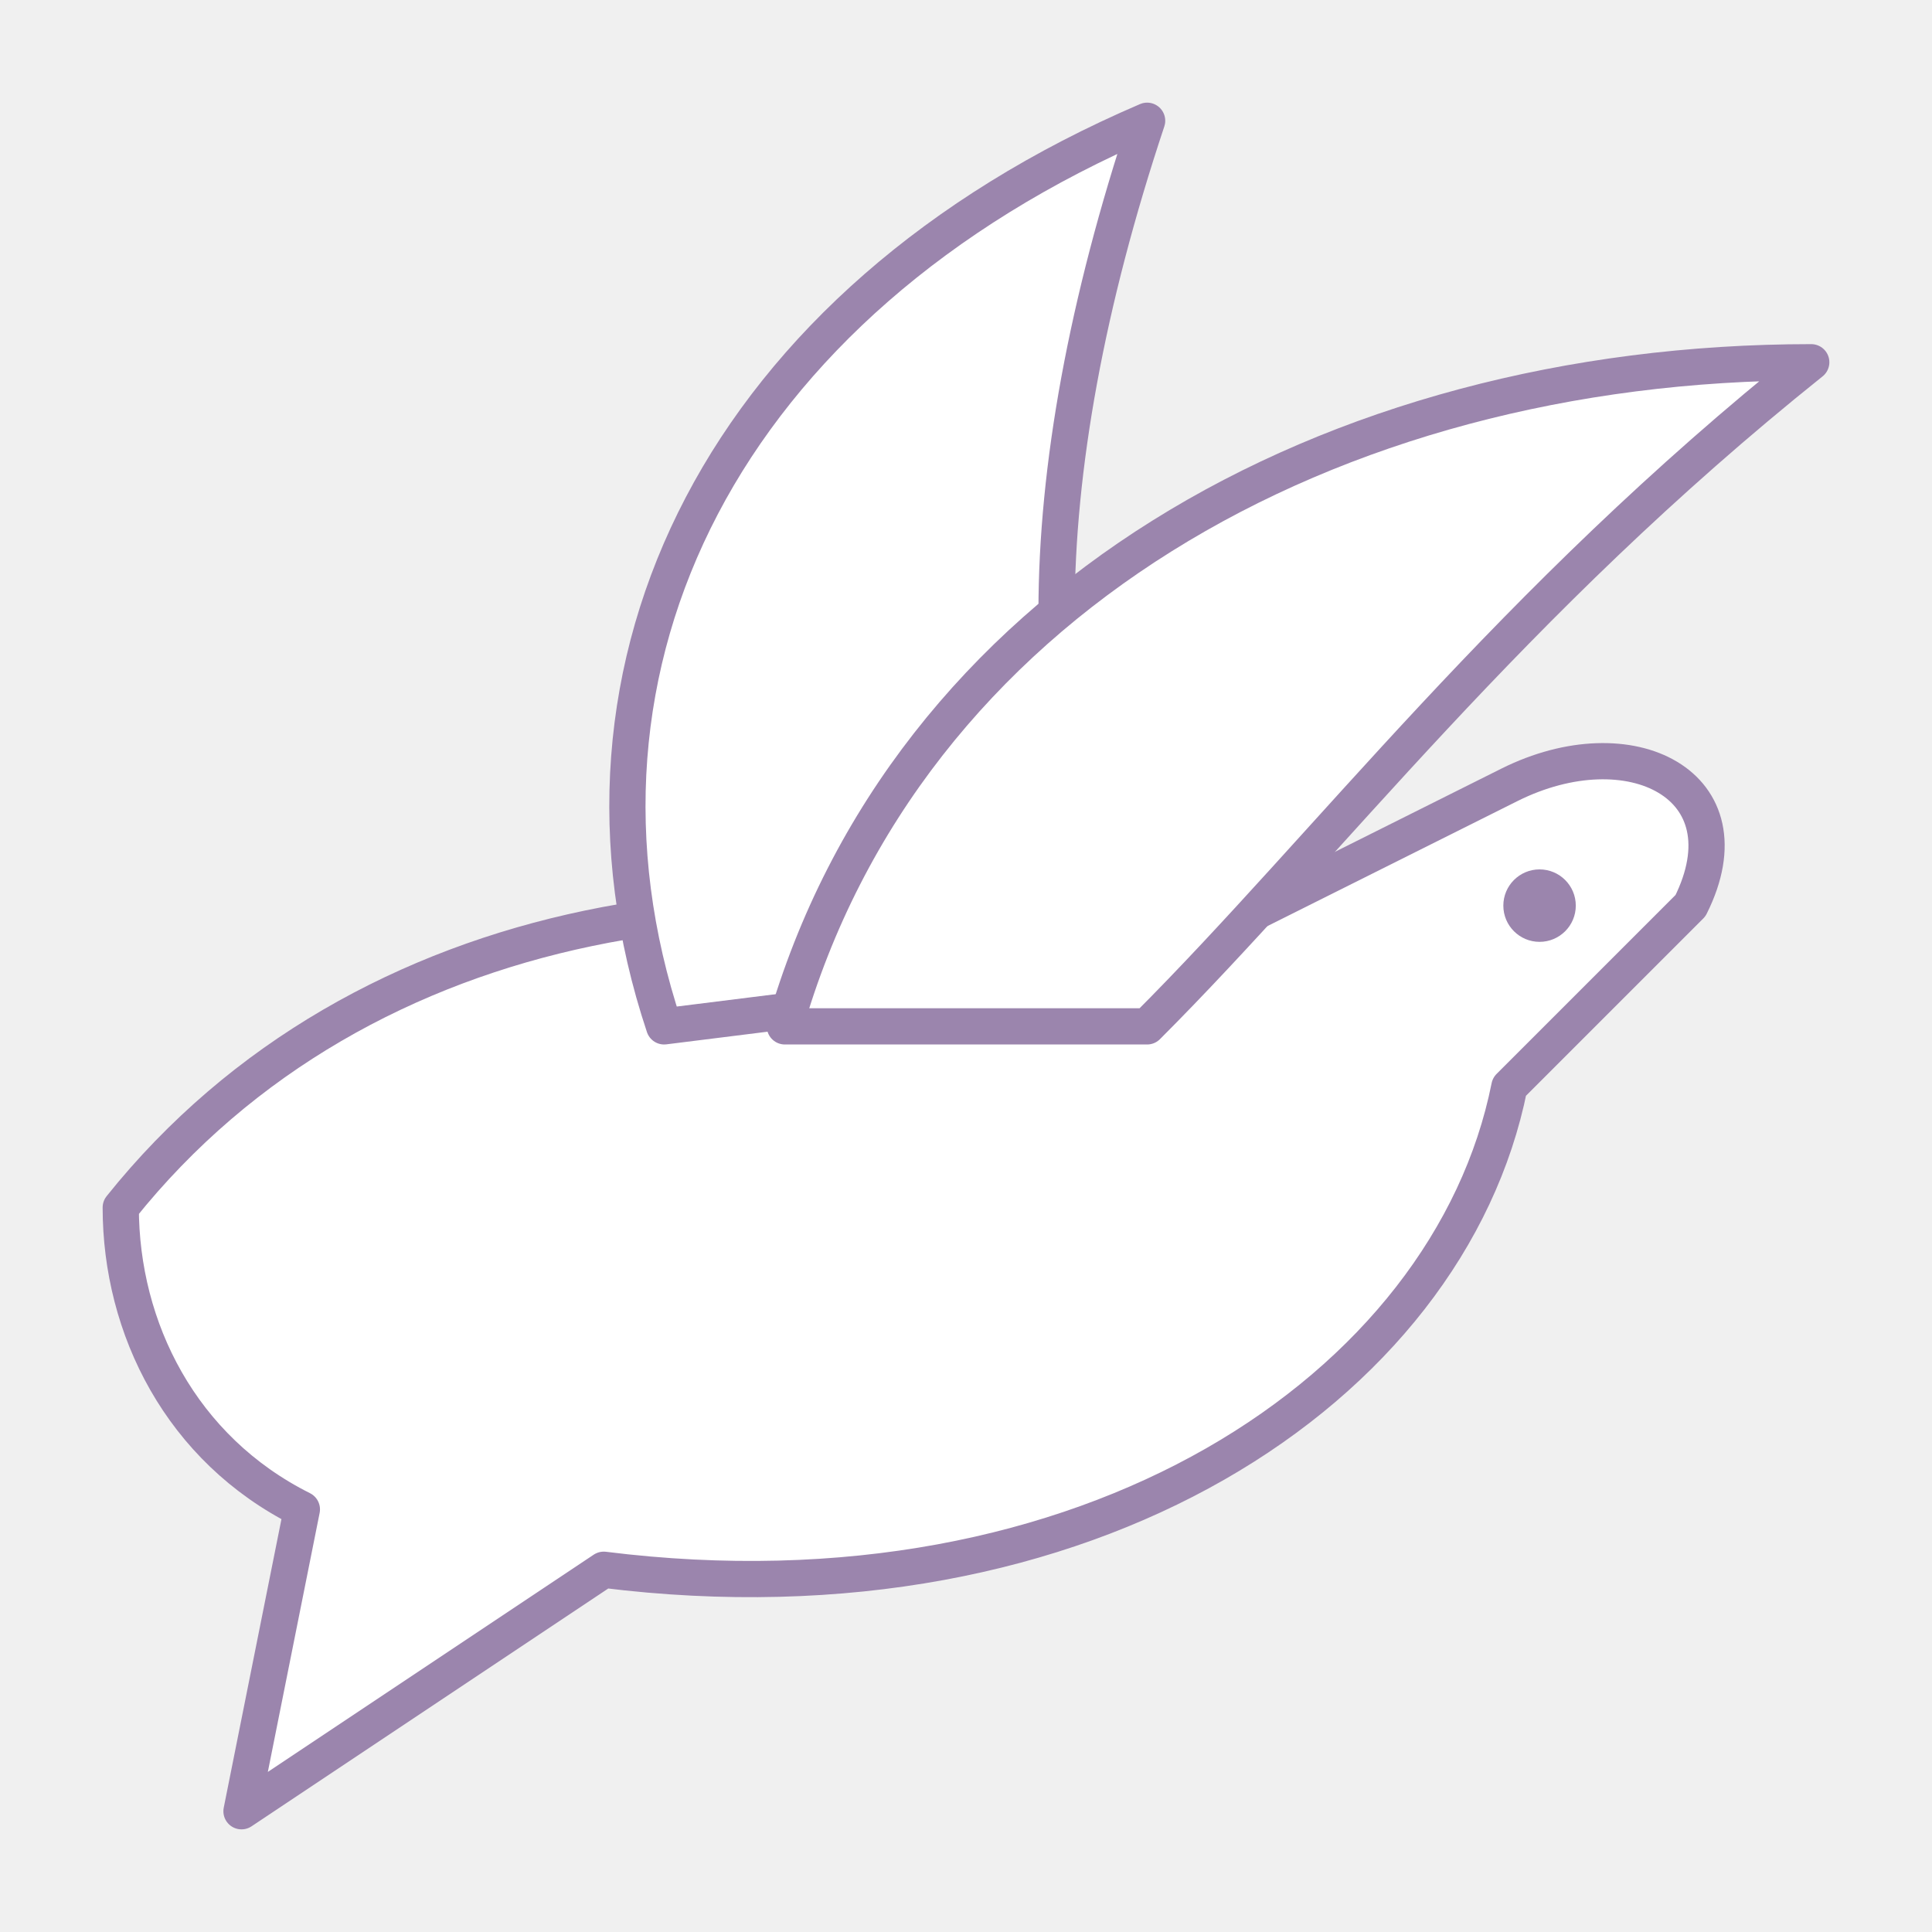
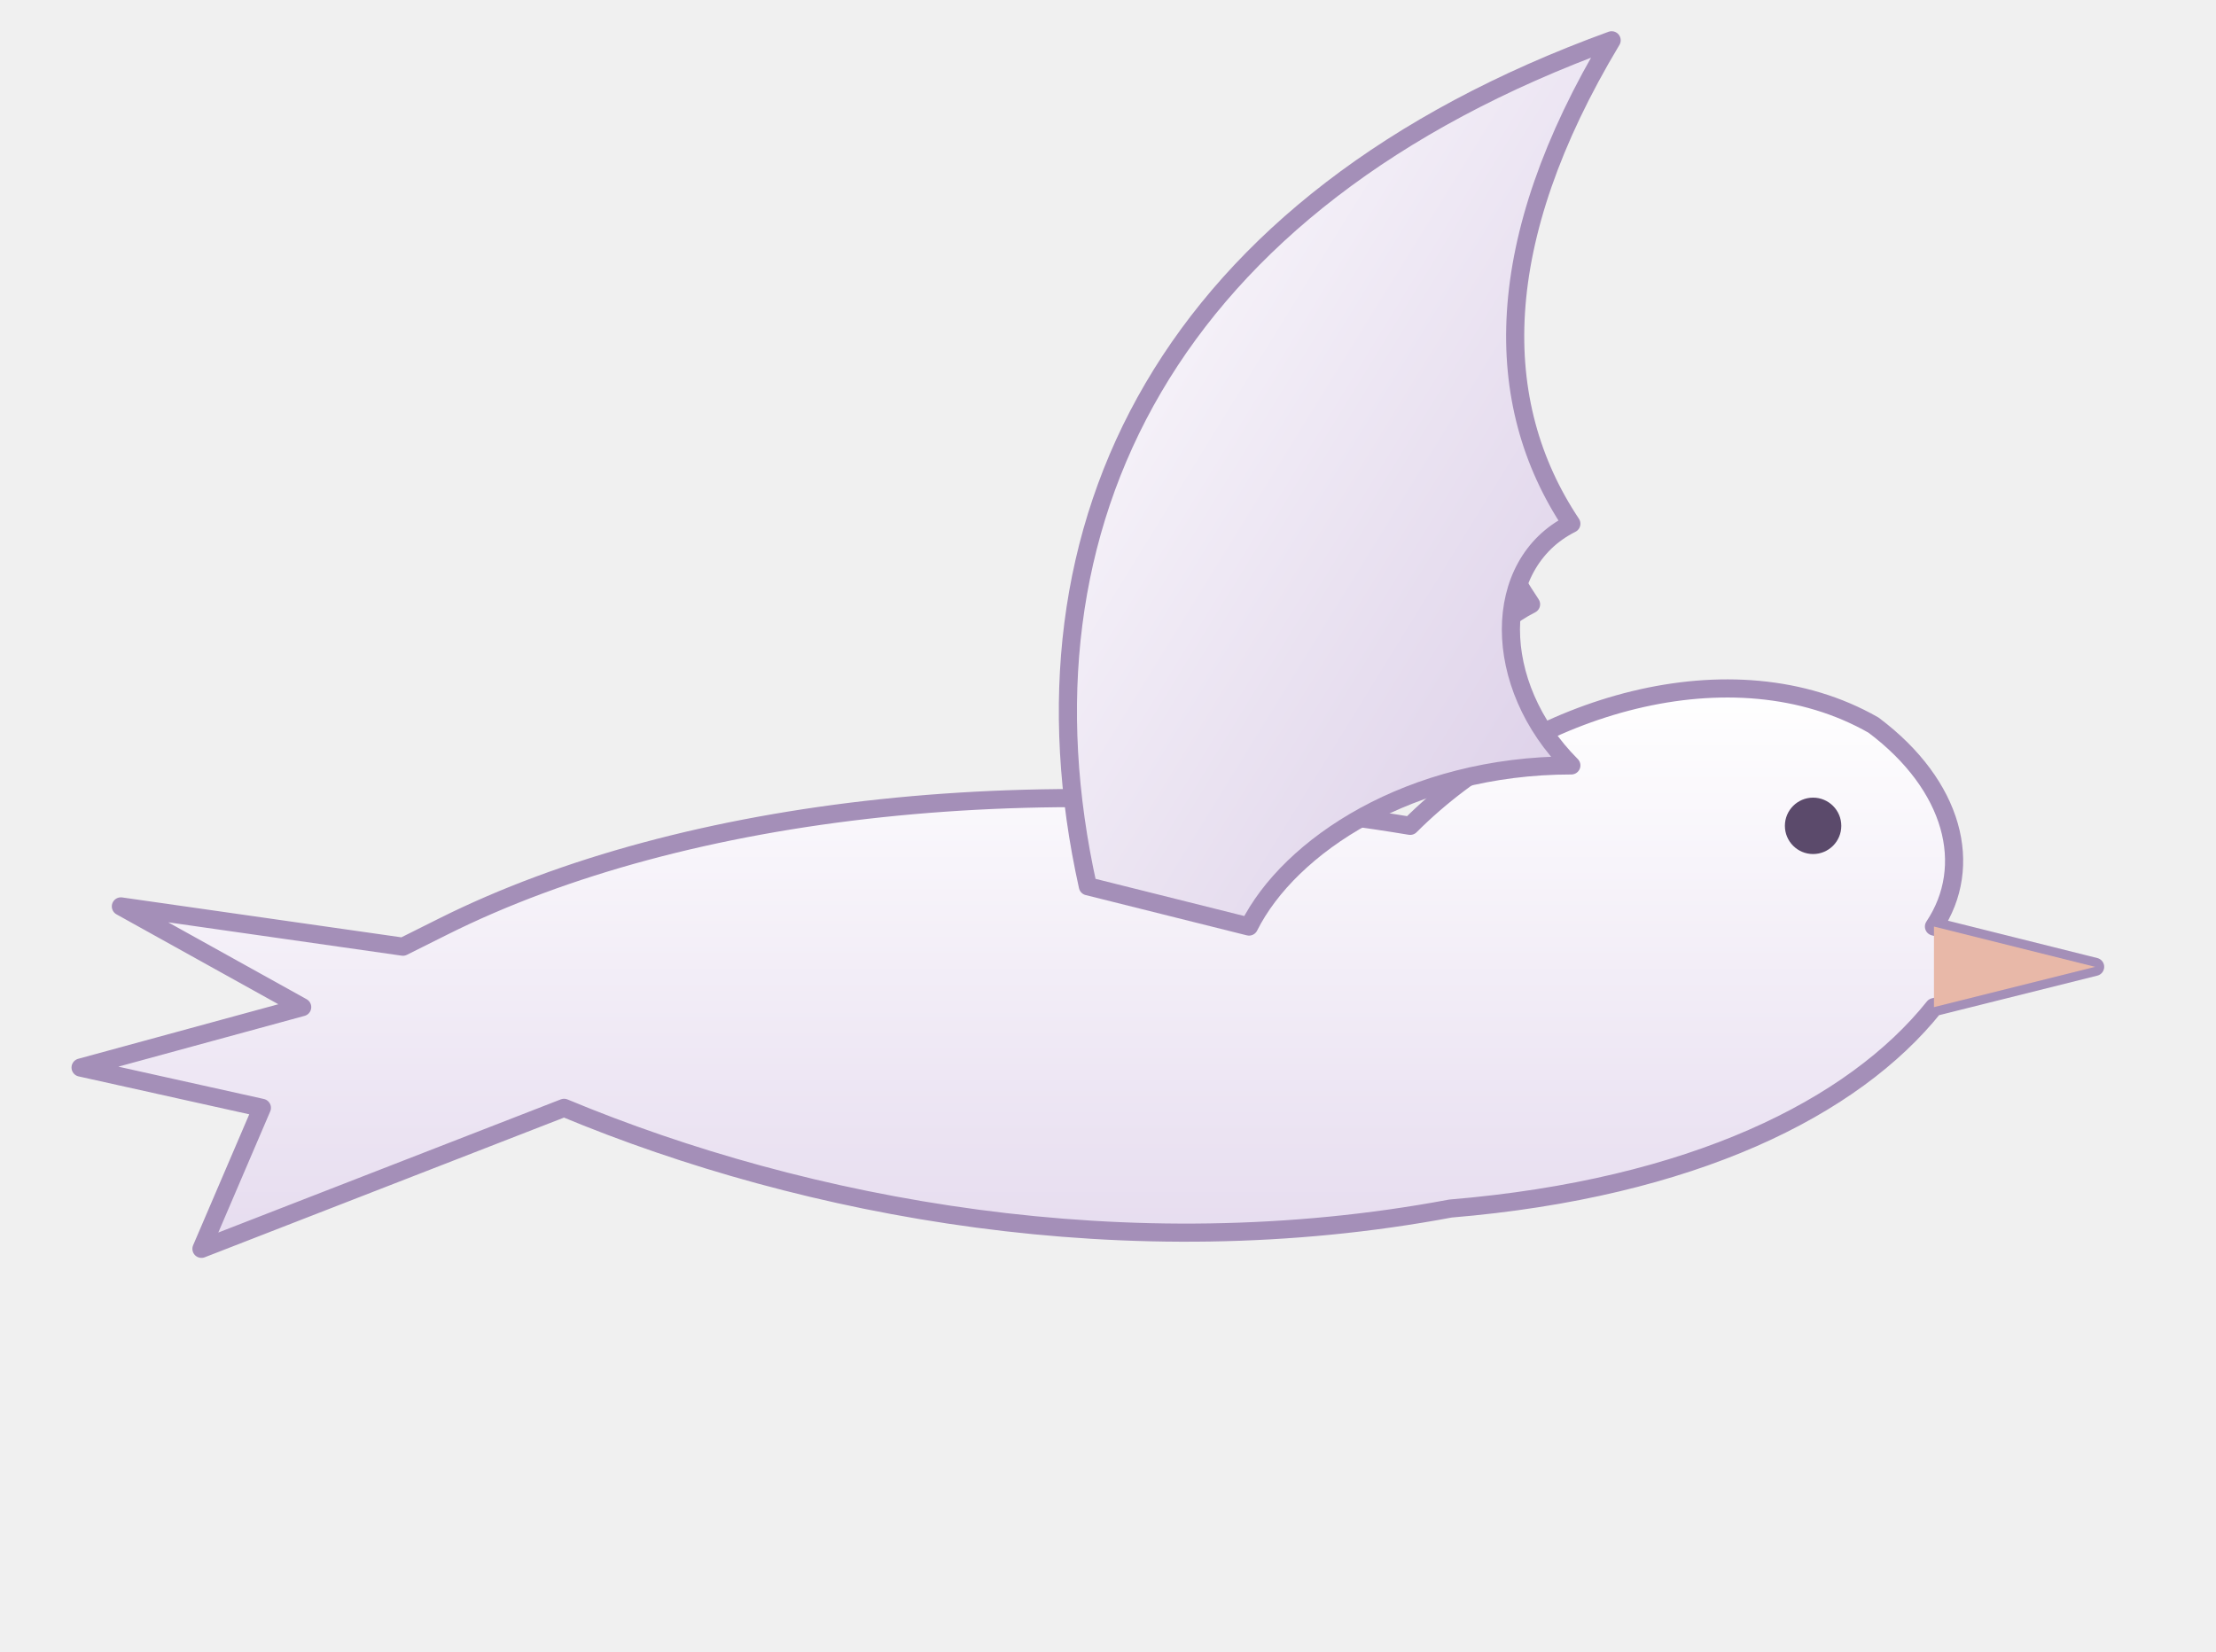
- <svg xmlns="http://www.w3.org/2000/svg" viewBox="-4 -20 64 64" fill="#fff" stroke="#9b85ad" stroke-width="1.2" stroke-linejoin="round">
-   <path d="M0 20C8 10 22 8 34 12L46 6C50 4 54 6 52 10L46 16C44 26 32 34 16 32L4 40L6 30C2 28 0 24 0 20Z" />
-   <g>
-     <animateTransform attributeName="transform" type="scale" values="1 1;1 -.3;1 1" dur=".7s" repeatCount="indefinite" additive="sum" />
-     <path transform="translate(0 0)" d="M18 14C14 2 20-10 34-16C30-4 30 6 34 12Z" />
-     <path d="M22 14C26 0 40-8 56-8C46 0 40 8 34 14Z" />
+ <svg xmlns="http://www.w3.org/2000/svg" viewBox="0 0 110 82">
+   <defs>
+     <linearGradient id="b" x1="0" y1="0" x2="0" y2="1">
+       <stop offset="0" stop-color="#ffffff" />
+       <stop offset="1" stop-color="#e6dcef" />
+     </linearGradient>
+     <linearGradient id="w" x1="0" y1="0" x2="1" y2="1">
+       <stop offset="0" stop-color="#ffffff" />
+       <stop offset="1" stop-color="#d9cbe6" />
+     </linearGradient>
+   </defs>
+   <g stroke="#a48fb8" stroke-width=".9" stroke-linejoin="round" stroke-linecap="round">
+     <path fill="#d4c4e2" d="M58 44C54 30 58 16 72 6C70 16 72 24 76 30C72 32 70 38 66 44Z">
+       <animate attributeName="d" dur=".9s" repeatCount="indefinite" calcMode="spline" keySplines=".45 0 .55 1;.45 0 .55 1" values="M58 44C54 30 58 16 72 6C70 16 72 24 76 30C72 32 70 38 66 44Z;M58 44C54 52 56 62 66 72C66 62 68 56 72 52C70 50 68 48 66 44Z;M58 44C54 30 58 16 72 6C70 16 72 24 76 30C72 32 70 38 66 44Z" />
+     </path>
+     <path fill="url(#b)" d="M22 46C34 40 52 38 70 41C76 35 86 32 93 36C97 39 98 43 96 46L104 48L96 50C92 55 84 59 72 60C56 63 40 60 28 55L10 62L13 55L4 53L15 50L6 45L20 47Z" />
+     <path fill="url(#w)" d="M54 44C50 26 58 10 80 2C74 12 74 20 78 26C74 28 74 34 78 38C70 38 64 42 62 46Z">
+       <animate attributeName="d" dur=".9s" repeatCount="indefinite" calcMode="spline" keySplines=".45 0 .55 1;.45 0 .55 1" values="M54 44C50 26 58 10 80 2C74 12 74 20 78 26C74 28 74 34 78 38C70 38 64 42 62 46Z;M54 46C50 60 56 72 74 80C70 72 70 66 74 60C70 58 70 54 74 50C68 50 64 48 62 46Z;M54 44C50 26 58 10 80 2C74 12 74 20 78 26C74 28 74 34 78 38C70 38 64 42 62 46Z" />
+     </path>
  </g>
-   <circle cx="47" cy="10" r="1.2" fill="#9b85ad" stroke="none" />
+   <circle cx="90" cy="41" r="1.4" fill="#5b4a6b" />
+   <path d="M96 46L104 48L96 50Z" fill="#e8b8a8" />
</svg>
